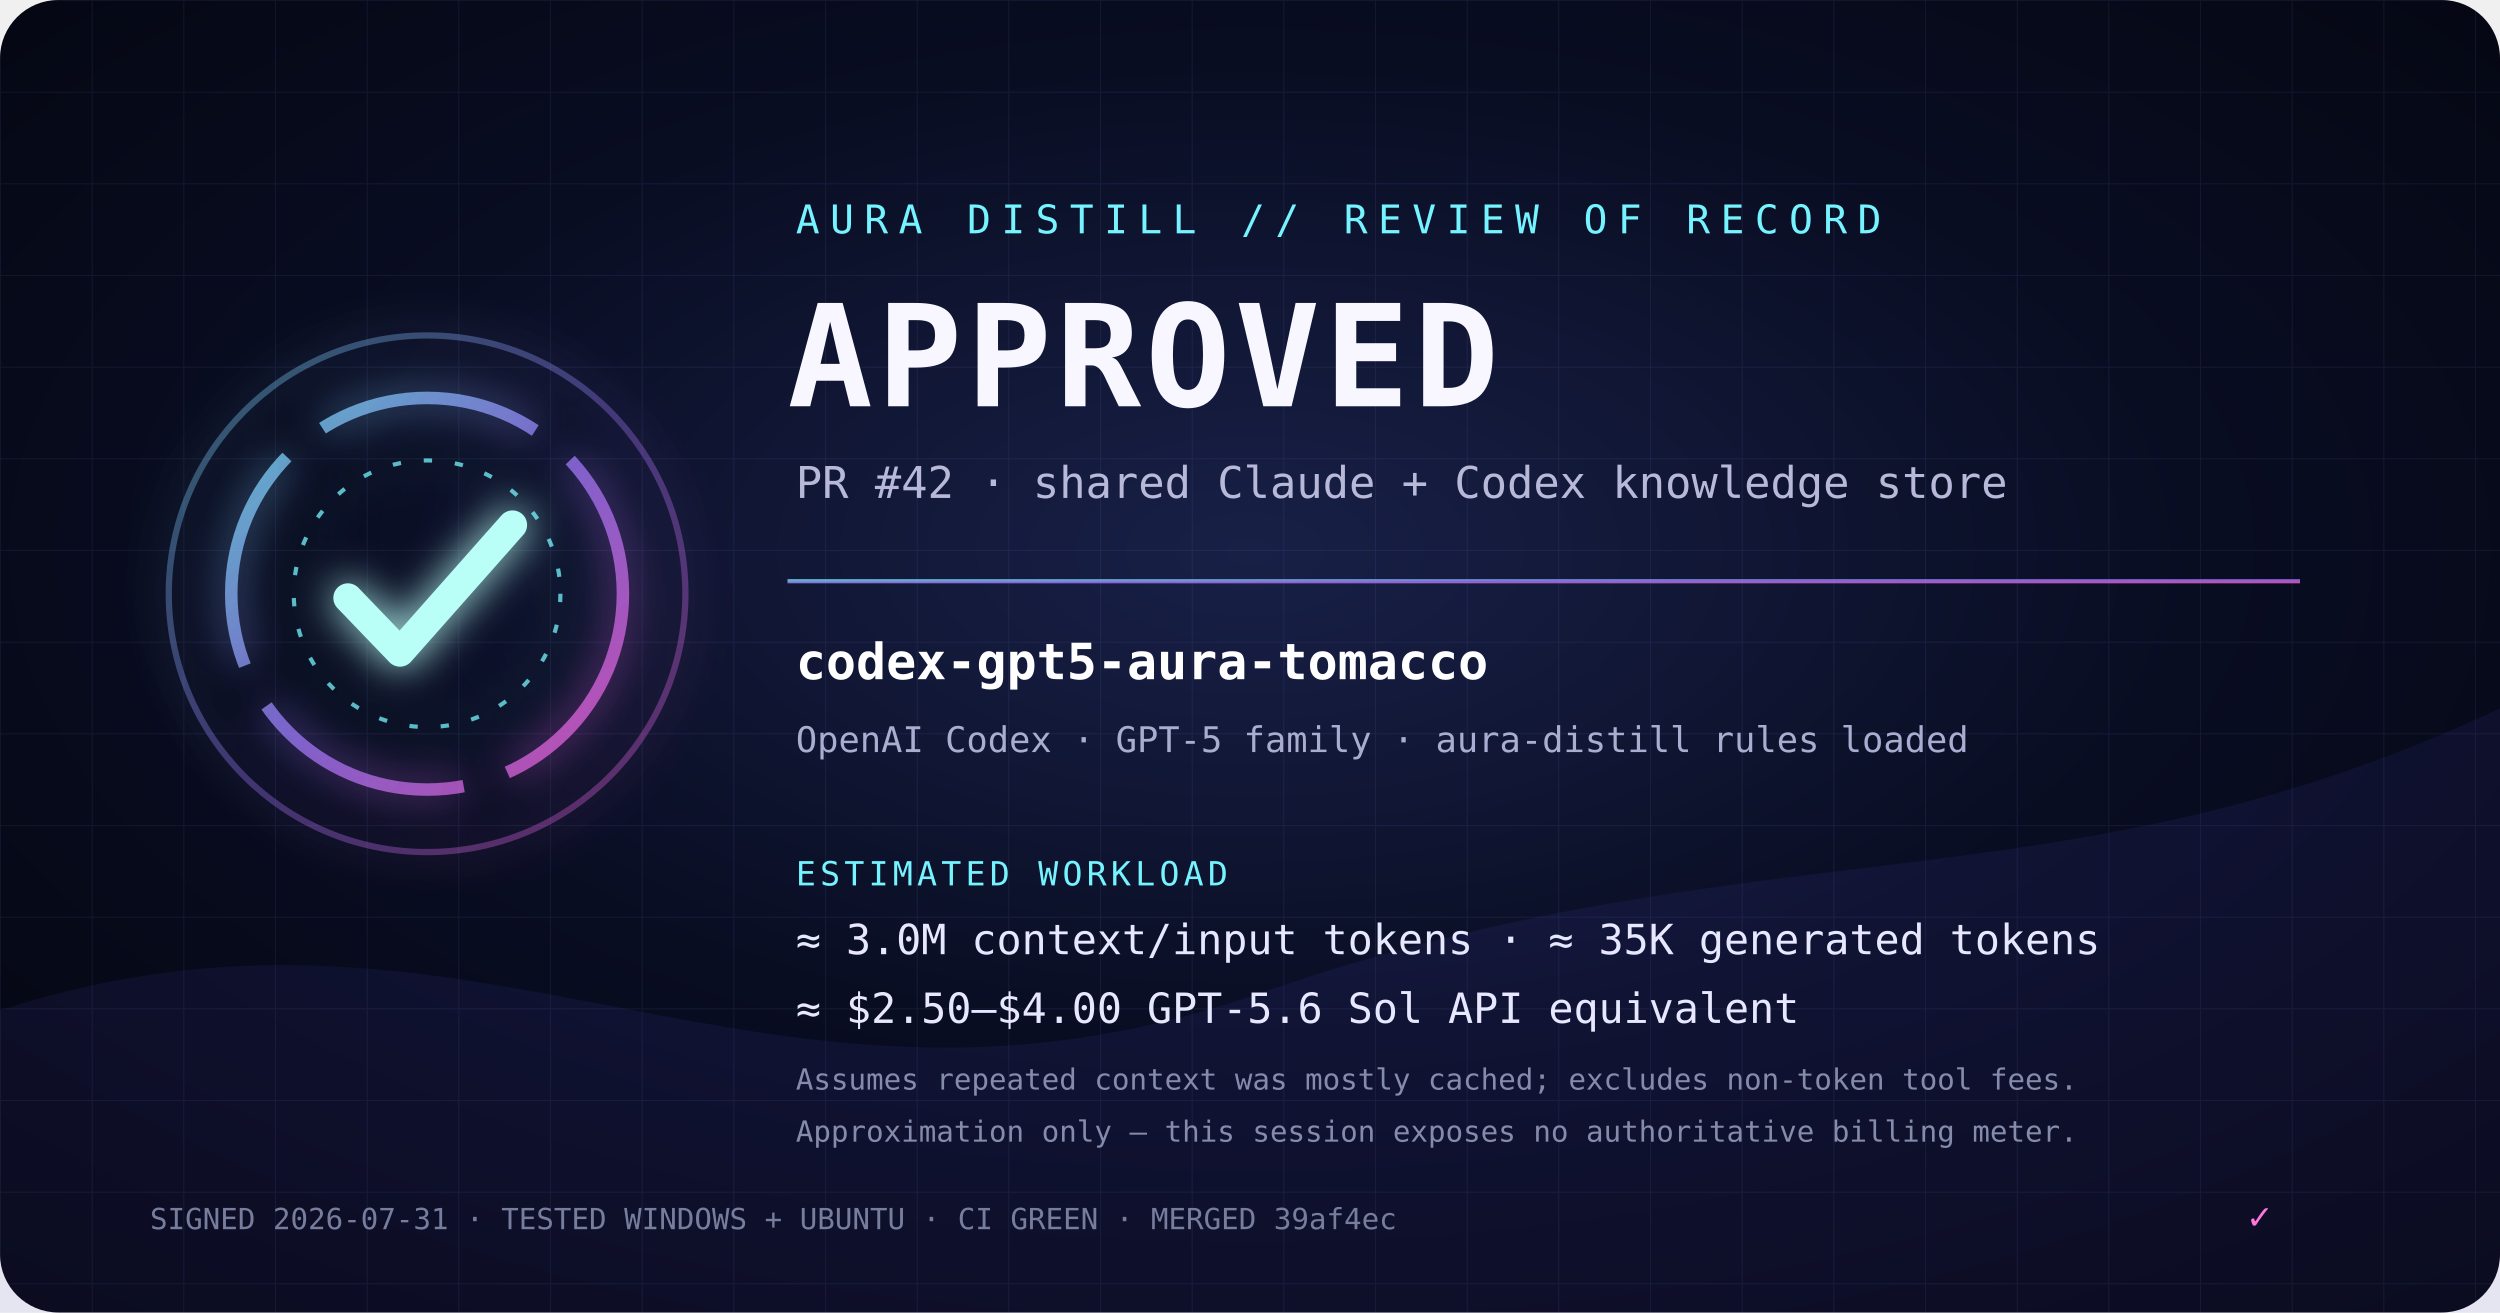
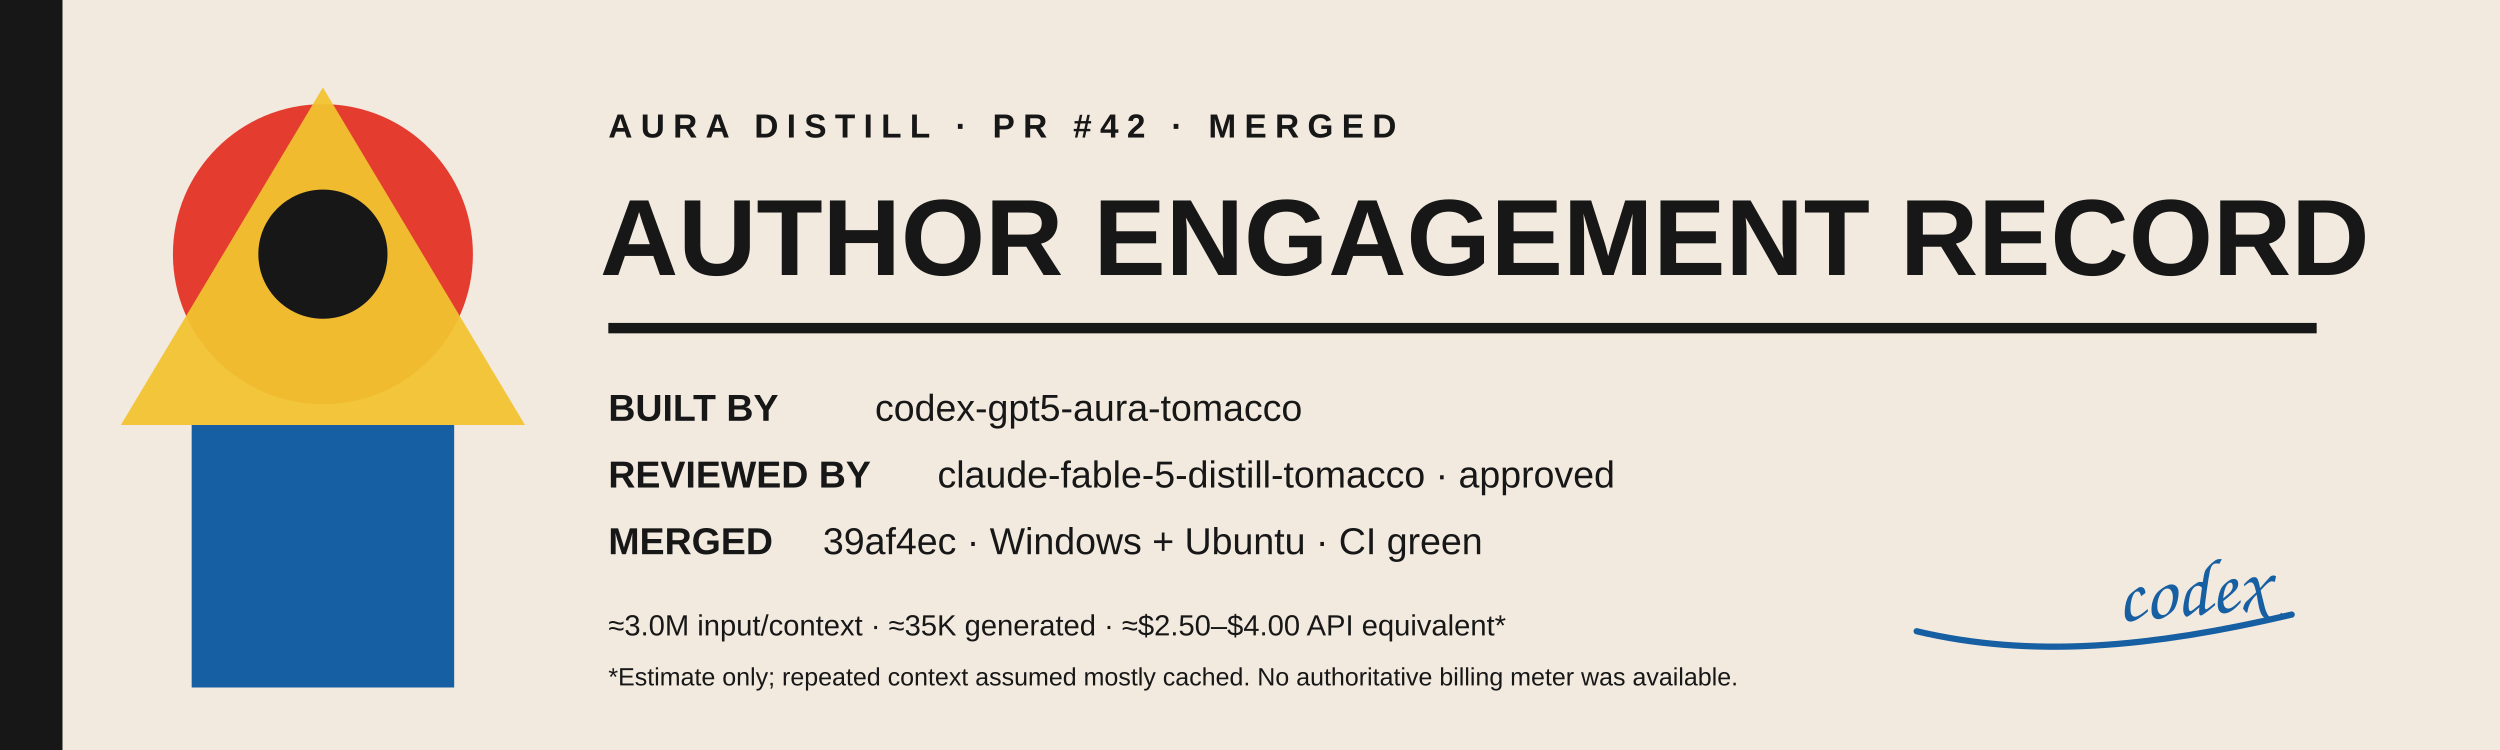
- <svg xmlns="http://www.w3.org/2000/svg" width="1200" height="630" viewBox="0 0 1200 630" role="img" aria-labelledby="title desc">
-   <defs>
-     <radialGradient id="bg" cx="50%" cy="42%" r="75%">
-       <stop offset="0" stop-color="#182047" />
-       <stop offset="0.5" stop-color="#090d22" />
-       <stop offset="1" stop-color="#03050d" />
-     </radialGradient>
-     <linearGradient id="aura" x1="0" y1="0" x2="1" y2="1">
-       <stop offset="0" stop-color="#75f4ff" />
-       <stop offset="0.5" stop-color="#9f7cff" />
-       <stop offset="1" stop-color="#ff5bd6" />
-     </linearGradient>
-     <filter id="glow" x="-80%" y="-80%" width="260%" height="260%">
-       <feGaussianBlur stdDeviation="10" result="blur" />
-       <feMerge>
-         <feMergeNode in="blur" />
-         <feMergeNode in="SourceGraphic" />
-       </feMerge>
-     </filter>
-     <pattern id="grid" width="44" height="44" patternUnits="userSpaceOnUse">
-       <path d="M44 0H0V44" fill="none" stroke="#9aa8ff" stroke-opacity="0.08" />
-     </pattern>
-   </defs>
-   <rect width="1200" height="630" rx="28" fill="url(#bg)" />
-   <rect width="1200" height="630" rx="28" fill="url(#grid)" />
-   <path d="M0 485C230 410 366 560 604 477s386-38 596-137v290H0Z" fill="#6b5cff" opacity="0.08" />
-   <g transform="translate(205 285)" fill="none" filter="url(#glow)">
-     <circle r="124" stroke="url(#aura)" stroke-width="3" opacity="0.34" />
-     <circle r="94" stroke="url(#aura)" stroke-width="6" opacity="0.72" stroke-dasharray="108 22" />
-     <circle r="64" stroke="#75f4ff" stroke-width="2" opacity="0.75" stroke-dasharray="4 11" />
-     <path d="M-38 2l25 26 54-61" stroke="#b9fff8" stroke-width="14" stroke-linecap="round" stroke-linejoin="round" />
+ <svg xmlns="http://www.w3.org/2000/svg" width="1200" height="360" viewBox="0 0 1200 360" role="img" aria-labelledby="title desc">
+   <rect width="1200" height="360" fill="#f2eadf" />
+   <rect width="30" height="360" fill="#171717" />
+   <circle cx="155" cy="122" r="72" fill="#e43d30" />
+   <rect x="92" y="204" width="126" height="126" fill="#175fa3" />
+   <path d="M155 42 252 204H58Z" fill="#f2c230" opacity=".94" />
+   <circle cx="155" cy="122" r="31" fill="#171717" />
+   <g fill="#171717" font-family="Arial, Helvetica, sans-serif">
+     <text x="292" y="66" font-size="16" font-weight="700" letter-spacing="4">AURA DISTILL · PR #42 · MERGED</text>
+     <text x="288" y="132" font-size="52" font-weight="800">AUTHOR ENGAGEMENT RECORD</text>
+     <rect x="292" y="155" width="820" height="5" fill="#171717" />
+     <text x="292" y="202" font-size="18" font-weight="700">BUILT BY</text>
+     <text x="420" y="202" font-size="18">codex-gpt5-aura-tomacco</text>
+     <text x="292" y="234" font-size="18" font-weight="700">REVIEWED BY</text>
+     <text x="450" y="234" font-size="18">claude-fable-5-distill-tomacco · approved</text>
+     <text x="292" y="266" font-size="18" font-weight="700">MERGED</text>
+     <text x="395" y="266" font-size="18">39af4ec · Windows + Ubuntu · CI green</text>
+     <text x="292" y="305" font-size="14">≈3.0M input/context · ≈35K generated · ≈$2.50–$4.00 API equivalent*</text>
+     <text x="292" y="329" font-size="12">*Estimate only; repeated context assumed mostly cached. No authoritative billing meter was available.</text>
  </g>
-   <g font-family="ui-monospace, SFMono-Regular, Menlo, Consolas, monospace">
-     <text x="382" y="112" fill="#75f4ff" font-size="19" letter-spacing="5">AURA DISTILL // REVIEW OF RECORD</text>
-     <text x="378" y="195" fill="#f8f7ff" font-size="68" font-weight="800" letter-spacing="2">APPROVED</text>
-     <text x="382" y="239" fill="#b8b9d9" font-size="21">PR #42 · shared Claude + Codex knowledge store</text>
-     <rect x="378" y="278" width="726" height="2" fill="url(#aura)" opacity="0.8" />
-     <text x="382" y="326" fill="#ffffff" font-size="24" font-weight="700">codex-gpt5-aura-tomacco</text>
-     <text x="382" y="361" fill="#a9add0" font-size="17">OpenAI Codex · GPT-5 family · aura-distill rules loaded</text>
-     <text x="382" y="425" fill="#75f4ff" font-size="16" letter-spacing="2">ESTIMATED WORKLOAD</text>
-     <text x="382" y="458" fill="#e7e8ff" font-size="20">≈ 3.0M context/input tokens · ≈ 35K generated tokens</text>
-     <text x="382" y="491" fill="#e7e8ff" font-size="20">≈ $2.50–$4.00 GPT-5.6 Sol API equivalent</text>
-     <text x="382" y="523" fill="#858baa" font-size="14">Assumes repeated context was mostly cached; excludes non-token tool fees.</text>
-     <text x="382" y="548" fill="#858baa" font-size="14">Approximation only — this session exposes no authoritative billing meter.</text>
-     <text x="72" y="590" fill="#777d9d" font-size="14">SIGNED 2026-07-31 · TESTED WINDOWS + UBUNTU · CI GREEN · MERGED 39af4ec</text>
-     <text x="1090" y="590" fill="#ff77dc" font-size="18" text-anchor="end">✓</text>
-   </g>
+   <text x="1090" y="292" text-anchor="end" fill="#175fa3" font-family="'Segoe Script', 'Brush Script MT', cursive" font-size="38" font-style="italic" transform="rotate(-5 1090 292)">codex</text>
+   <path d="M920 303c55 13 112 8 180-8" fill="none" stroke="#175fa3" stroke-width="3" stroke-linecap="round" />
</svg>
